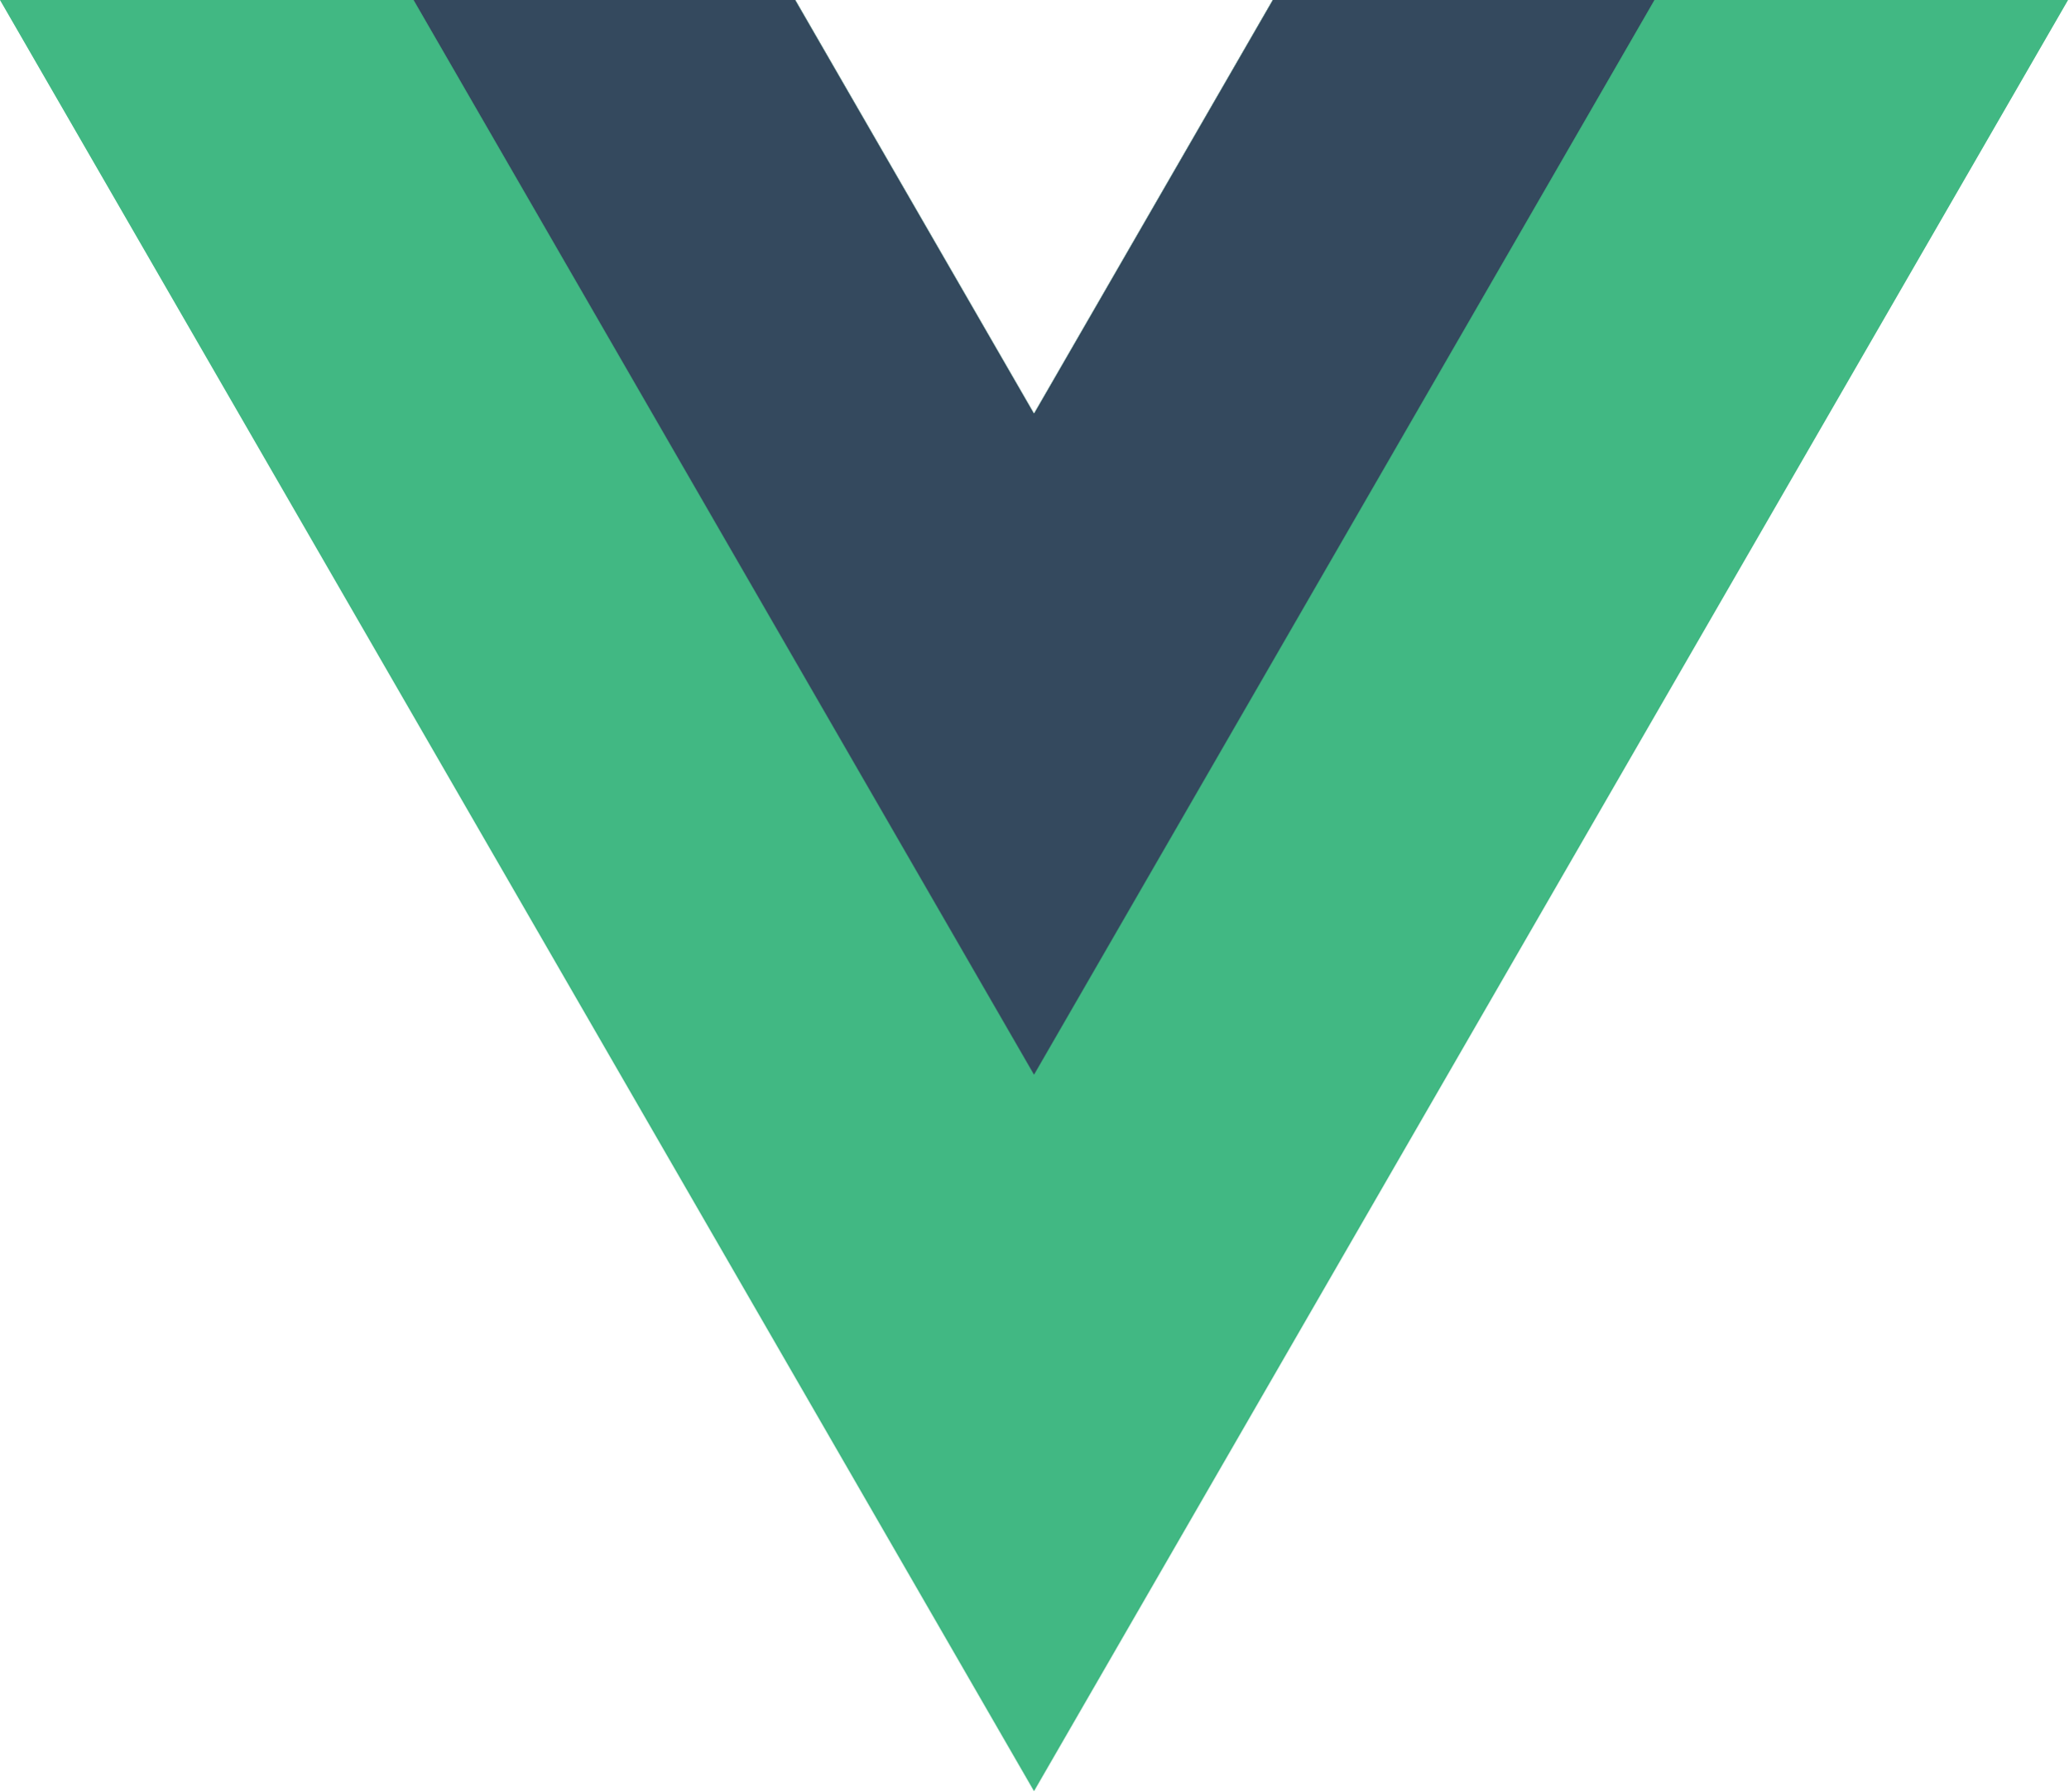
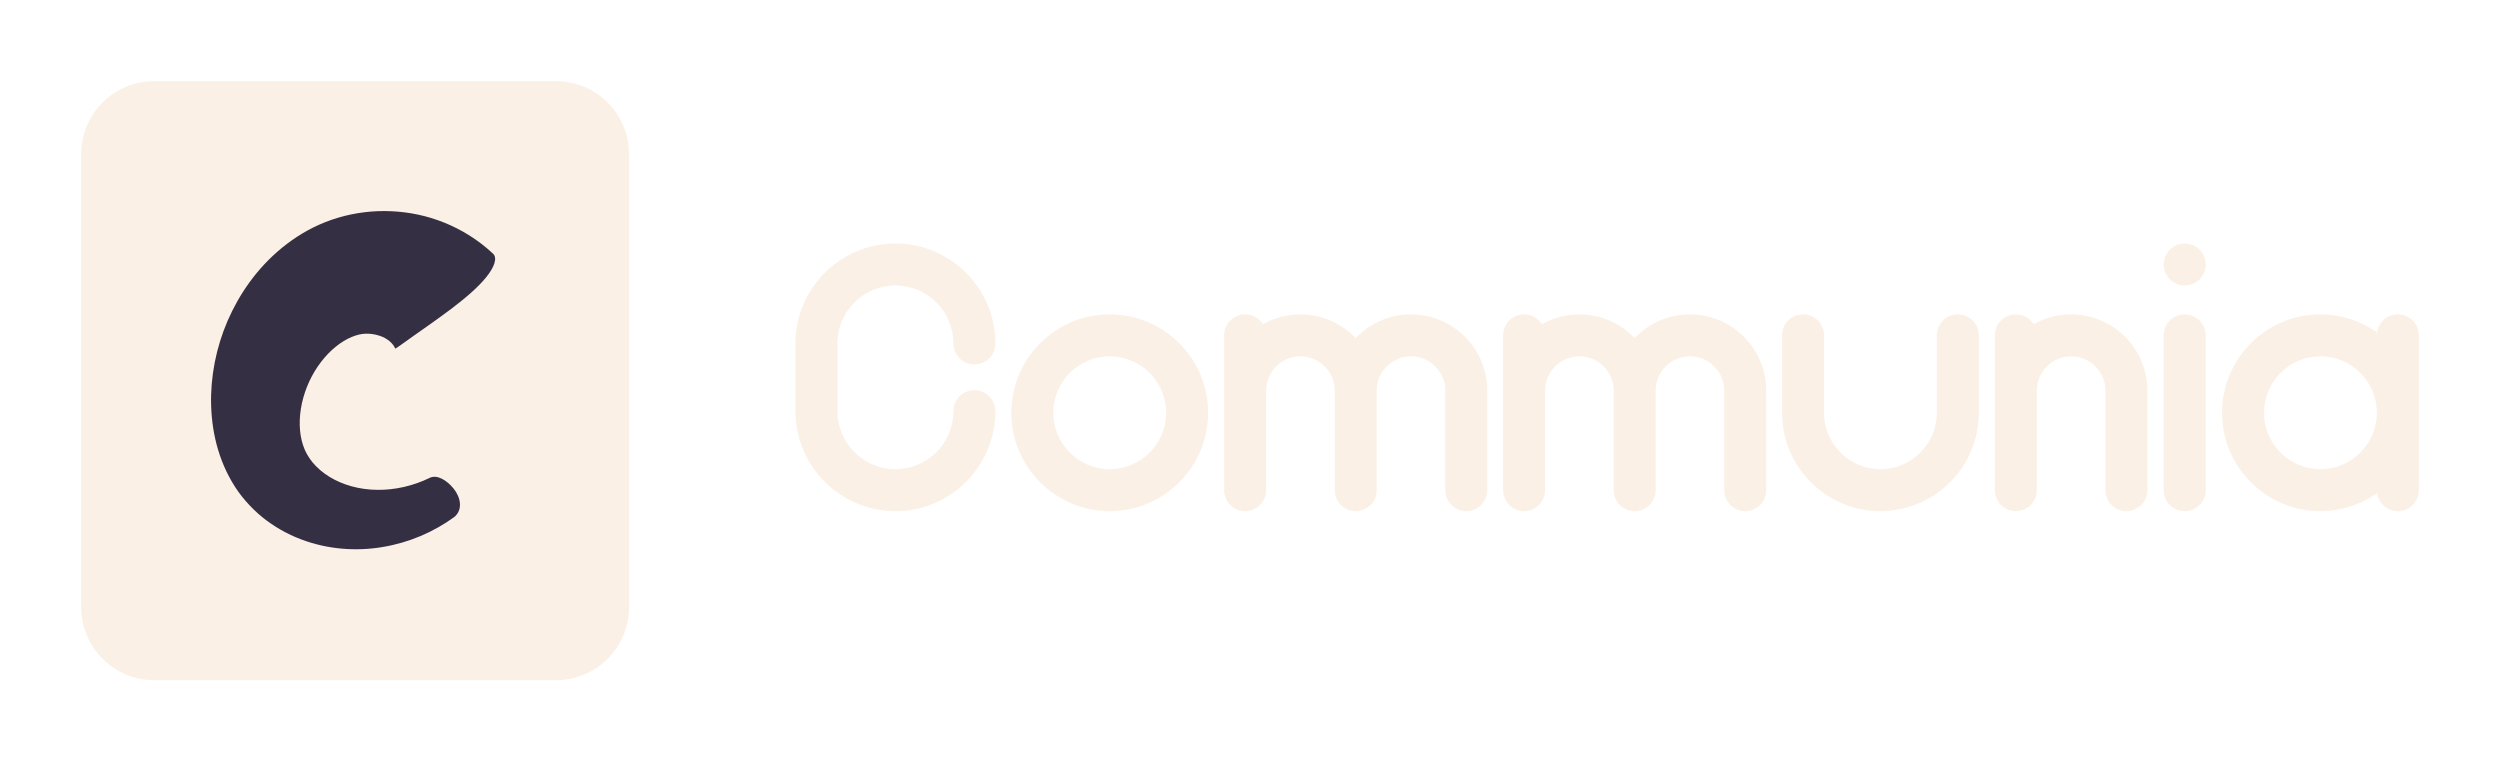
- <svg xmlns="http://www.w3.org/2000/svg" viewBox="0 0 261.76 226.69">
-   <path d="M161.096.001l-30.225 52.351L100.647.001H-.005l130.877 226.688L261.749.001z" fill="#41b883" />
-   <path d="M161.096.001l-30.225 52.351L100.647.001H52.346l78.526 136.01L209.398.001z" fill="#34495e" />
+ <svg xmlns="http://www.w3.org/2000/svg" version="1.1" width="3208.333" height="977.083" viewBox="0 0 3208.333 977.083">
+   <g transform="scale(10.41667) translate(10, 10)">
+     <defs id="SvgjsDefs3898" />
+     <g id="SvgjsG3899" featureKey="symbolContainer" transform="matrix(0.9,0,0,0.9,0,0)" fill="#faf0e6">
+       <rect width="75" height="82" rx="10" ry="10" />
+     </g>
+     <g id="SvgjsG3900" featureKey="monogramFeature-0" transform="matrix(0.9964478,0,0,0.9964478,13.00901,-1.872075)" fill="#352f44">
+       <path d="M37.825 23.167 c0.63 0.508 0.228 1.683 -0.791 2.937 c-1.016 1.268 -2.65 2.656 -4.363 3.947 s-3.489 2.507 -4.789 3.433 c-1.312 0.918 -2.102 1.544 -2.119 1.44 c-0.215 -0.569 -0.946 -1.274 -1.986 -1.588 c-0.507 -0.163 -1.059 -0.244 -1.588 -0.236 c-0.486 -0.008 -1.15 0.131 -1.787 0.402 c-1.3 0.532 -2.696 1.638 -3.808 3.103 c-1.128 1.468 -1.946 3.243 -2.356 5.093 c-0.399 1.85 -0.366 3.712 0.15 5.216 c0.242 0.76 0.639 1.438 1.175 2.11 c0.548 0.654 1.248 1.264 2.072 1.768 c1.659 1.016 3.709 1.593 5.903 1.614 c2.183 0.033 4.452 -0.478 6.523 -1.492 c0.883 -0.423 2.099 0.295 2.95 1.36 c0.837 1.047 1.171 2.571 0.067 3.491 c-2.573 1.87 -5.615 3.178 -8.878 3.714 c-3.244 0.547 -6.789 0.304 -10.106 -0.965 c-1.661 -0.633 -3.279 -1.536 -4.751 -2.724 c-1.457 -1.195 -2.789 -2.69 -3.761 -4.384 c-1.98 -3.389 -2.659 -7.165 -2.572 -10.742 c0.11 -3.594 0.996 -7.147 2.621 -10.405 c1.628 -3.255 4.005 -6.326 7.349 -8.698 c1.678 -1.182 3.552 -2.151 5.725 -2.799 c2.128 -0.633 4.34 -0.899 6.553 -0.805 c2.213 0.096 4.438 0.545 6.58 1.412 c2.139 0.859 4.2 2.131 5.988 3.801 z" />
+     </g>
+     <g id="SvgjsG3901" featureKey="nameFeature-0" transform="matrix(1.177607,0,0,1.177607,86.11583,5.86919)" fill="#faf0e6">
+       <path d="M20.322 27.345 c1.213 0 2.196 0.983 2.196 2.196 c0 5.767 -4.692 10.459 -10.459 10.459 s-10.459 -4.692 -10.459 -10.459 l0 -7.082 c0 -5.767 4.692 -10.459 10.459 -10.459 s10.459 4.692 10.459 10.459 c0 1.213 -0.983 2.196 -2.196 2.196 s-2.196 -0.983 -2.196 -2.196 c0 -3.345 -2.721 -6.067 -6.067 -6.067 s-6.067 2.721 -6.067 6.067 l0 7.082 c0 3.345 2.721 6.067 6.067 6.067 s6.067 -2.721 6.067 -6.067 c0 -1.213 0.983 -2.196 2.196 -2.196 z M34.478 19.412 c5.676 0 10.294 4.618 10.294 10.294 s-4.618 10.294 -10.294 10.294 s-10.294 -4.618 -10.294 -10.294 s4.618 -10.294 10.294 -10.294 z M34.478 35.608 c3.254 0 5.902 -2.648 5.902 -5.902 s-2.648 -5.902 -5.902 -5.902 s-5.902 2.648 -5.902 5.902 s2.648 5.902 5.902 5.902 z M65.997 19.412 c4.401 0 7.98 3.58 7.98 7.98 l0 10.412 c0 1.213 -0.983 2.196 -2.196 2.196 s-2.196 -0.983 -2.196 -2.196 l0 -10.412 c0 -1.978 -1.61 -3.588 -3.588 -3.588 c-1.978 0 -3.588 1.609 -3.588 3.588 l0 10.412 c0 1.213 -0.983 2.196 -2.196 2.196 s-2.196 -0.983 -2.196 -2.196 l0 -10.412 c0 -1.978 -1.609 -3.588 -3.588 -3.588 s-3.588 1.609 -3.588 3.588 l0 10.412 c0 1.213 -0.983 2.196 -2.196 2.196 s-2.196 -0.983 -2.196 -2.196 l0 -16.196 c0 -1.213 0.983 -2.196 2.196 -2.196 c0.786 0 1.474 0.414 1.861 1.035 c1.159 -0.657 2.498 -1.035 3.923 -1.035 c2.275 0 4.329 0.959 5.784 2.491 c1.455 -1.533 3.509 -2.491 5.784 -2.491 z M95.181 19.412 c4.401 0 7.98 3.58 7.98 7.98 l0 10.412 c0 1.213 -0.983 2.196 -2.196 2.196 s-2.196 -0.983 -2.196 -2.196 l0 -10.412 c0 -1.978 -1.61 -3.588 -3.588 -3.588 c-1.978 0 -3.588 1.609 -3.588 3.588 l0 10.412 c0 1.213 -0.983 2.196 -2.196 2.196 s-2.196 -0.983 -2.196 -2.196 l0 -10.412 c0 -1.978 -1.609 -3.588 -3.588 -3.588 s-3.588 1.609 -3.588 3.588 l0 10.412 c0 1.213 -0.983 2.196 -2.196 2.196 s-2.196 -0.983 -2.196 -2.196 l0 -16.196 c0 -1.213 0.983 -2.196 2.196 -2.196 c0.786 0 1.474 0.414 1.861 1.035 c1.159 -0.657 2.498 -1.035 3.923 -1.035 c2.275 0 4.329 0.959 5.784 2.491 c1.455 -1.533 3.509 -2.491 5.784 -2.491 z M123.208 19.412 c1.213 0 2.196 0.983 2.196 2.196 l0 8.098 c0 5.676 -4.618 10.294 -10.294 10.294 s-10.294 -4.618 -10.294 -10.294 l0 -8.098 c0 -1.213 0.983 -2.196 2.196 -2.196 s2.196 0.983 2.196 2.196 l0 8.098 c0 3.254 2.648 5.902 5.902 5.902 s5.902 -2.648 5.902 -5.902 l0 -8.098 c0 -1.213 0.983 -2.196 2.196 -2.196 z M135.06 19.412 c4.4 0 7.98 3.58 7.98 7.98 l0 10.412 c0 1.213 -0.983 2.196 -2.196 2.196 s-2.196 -0.983 -2.196 -2.196 l0 -10.412 c0 -1.978 -1.609 -3.588 -3.588 -3.588 s-3.588 1.609 -3.588 3.588 l0 10.412 c0 1.213 -0.983 2.196 -2.196 2.196 s-2.196 -0.983 -2.196 -2.196 l0 -16.196 c0 -1.213 0.983 -2.196 2.196 -2.196 c0.786 0 1.473 0.414 1.861 1.035 c1.159 -0.657 2.498 -1.035 3.923 -1.035 z M146.94 19.412 c1.213 0 2.196 0.983 2.196 2.196 l0 16.196 c0 1.213 -0.983 2.196 -2.196 2.196 s-2.196 -0.983 -2.196 -2.196 l0 -16.196 c0 -1.213 0.983 -2.196 2.196 -2.196 z M144.911 15.036 c-0.055 -0.132 -0.096 -0.272 -0.124 -0.412 c-0.03 -0.14 -0.044 -0.286 -0.044 -0.428 s0.014 -0.288 0.044 -0.428 c0.027 -0.14 0.069 -0.28 0.124 -0.412 s0.124 -0.261 0.203 -0.379 c0.08 -0.121 0.17 -0.233 0.272 -0.335 s0.214 -0.192 0.335 -0.272 c0.118 -0.08 0.247 -0.148 0.379 -0.203 s0.272 -0.096 0.412 -0.124 c0.714 -0.146 1.471 0.091 1.982 0.598 c0.099 0.102 0.192 0.214 0.272 0.335 c0.08 0.118 0.148 0.247 0.203 0.379 s0.096 0.272 0.124 0.412 c0.03 0.14 0.044 0.286 0.044 0.428 s-0.014 0.288 -0.044 0.428 c-0.027 0.14 -0.069 0.28 -0.124 0.412 s-0.124 0.261 -0.203 0.379 c-0.08 0.121 -0.173 0.233 -0.272 0.335 c-0.102 0.102 -0.214 0.192 -0.335 0.272 c-0.118 0.08 -0.247 0.148 -0.379 0.203 s-0.272 0.096 -0.412 0.124 c-0.14 0.03 -0.286 0.044 -0.428 0.044 s-0.288 -0.014 -0.428 -0.044 c-0.14 -0.027 -0.28 -0.069 -0.412 -0.124 s-0.261 -0.124 -0.379 -0.203 c-0.121 -0.08 -0.233 -0.17 -0.335 -0.272 s-0.192 -0.214 -0.272 -0.335 c-0.08 -0.118 -0.148 -0.247 -0.203 -0.379 z M169.24 19.412 c1.213 0 2.196 0.983 2.196 2.196 l0 16.196 c0 1.213 -0.983 2.196 -2.196 2.196 c-1.107 0 -2.02 -0.82 -2.172 -1.885 c-1.677 1.186 -3.721 1.885 -5.926 1.885 c-5.676 0 -10.294 -4.618 -10.294 -10.294 s4.618 -10.294 10.294 -10.294 c2.205 0 4.249 0.699 5.926 1.885 c0.152 -1.065 1.065 -1.885 2.172 -1.885 z M161.142 35.608 c3.254 0 5.902 -2.648 5.902 -5.902 s-2.648 -5.902 -5.902 -5.902 s-5.902 2.648 -5.902 5.902 s2.648 5.902 5.902 5.902 z" />
+     </g>
+   </g>
</svg>
